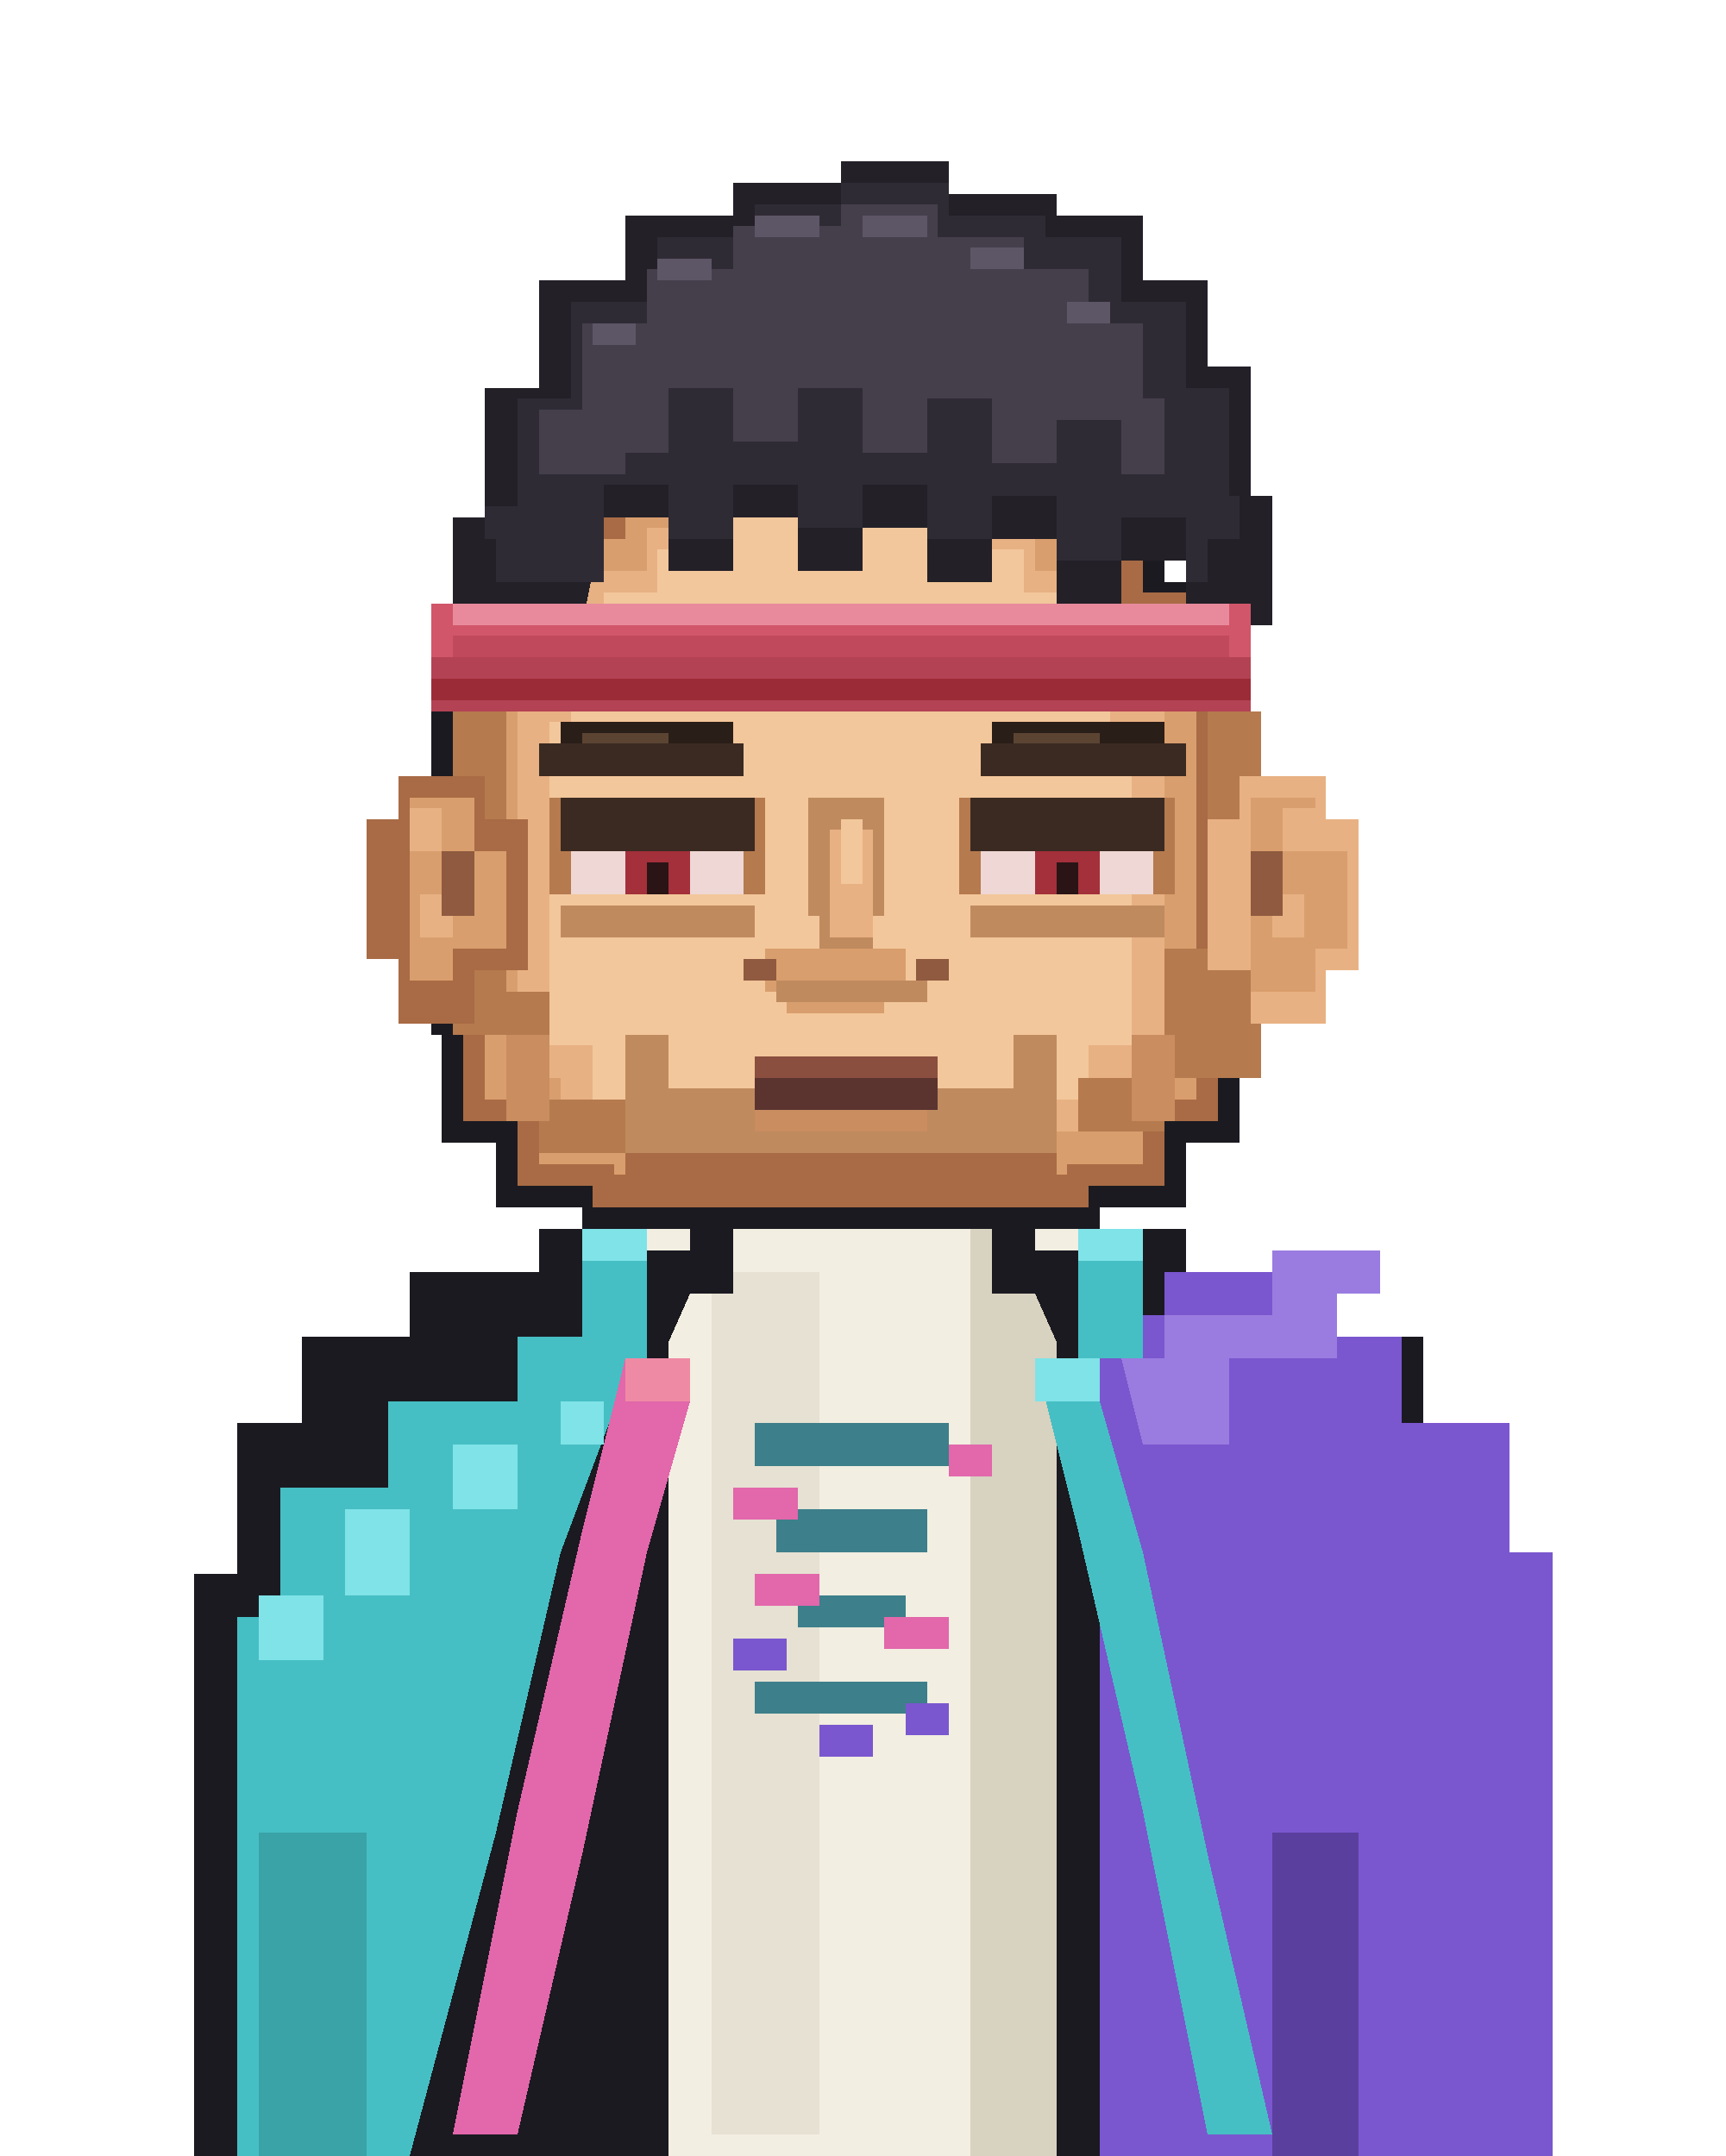
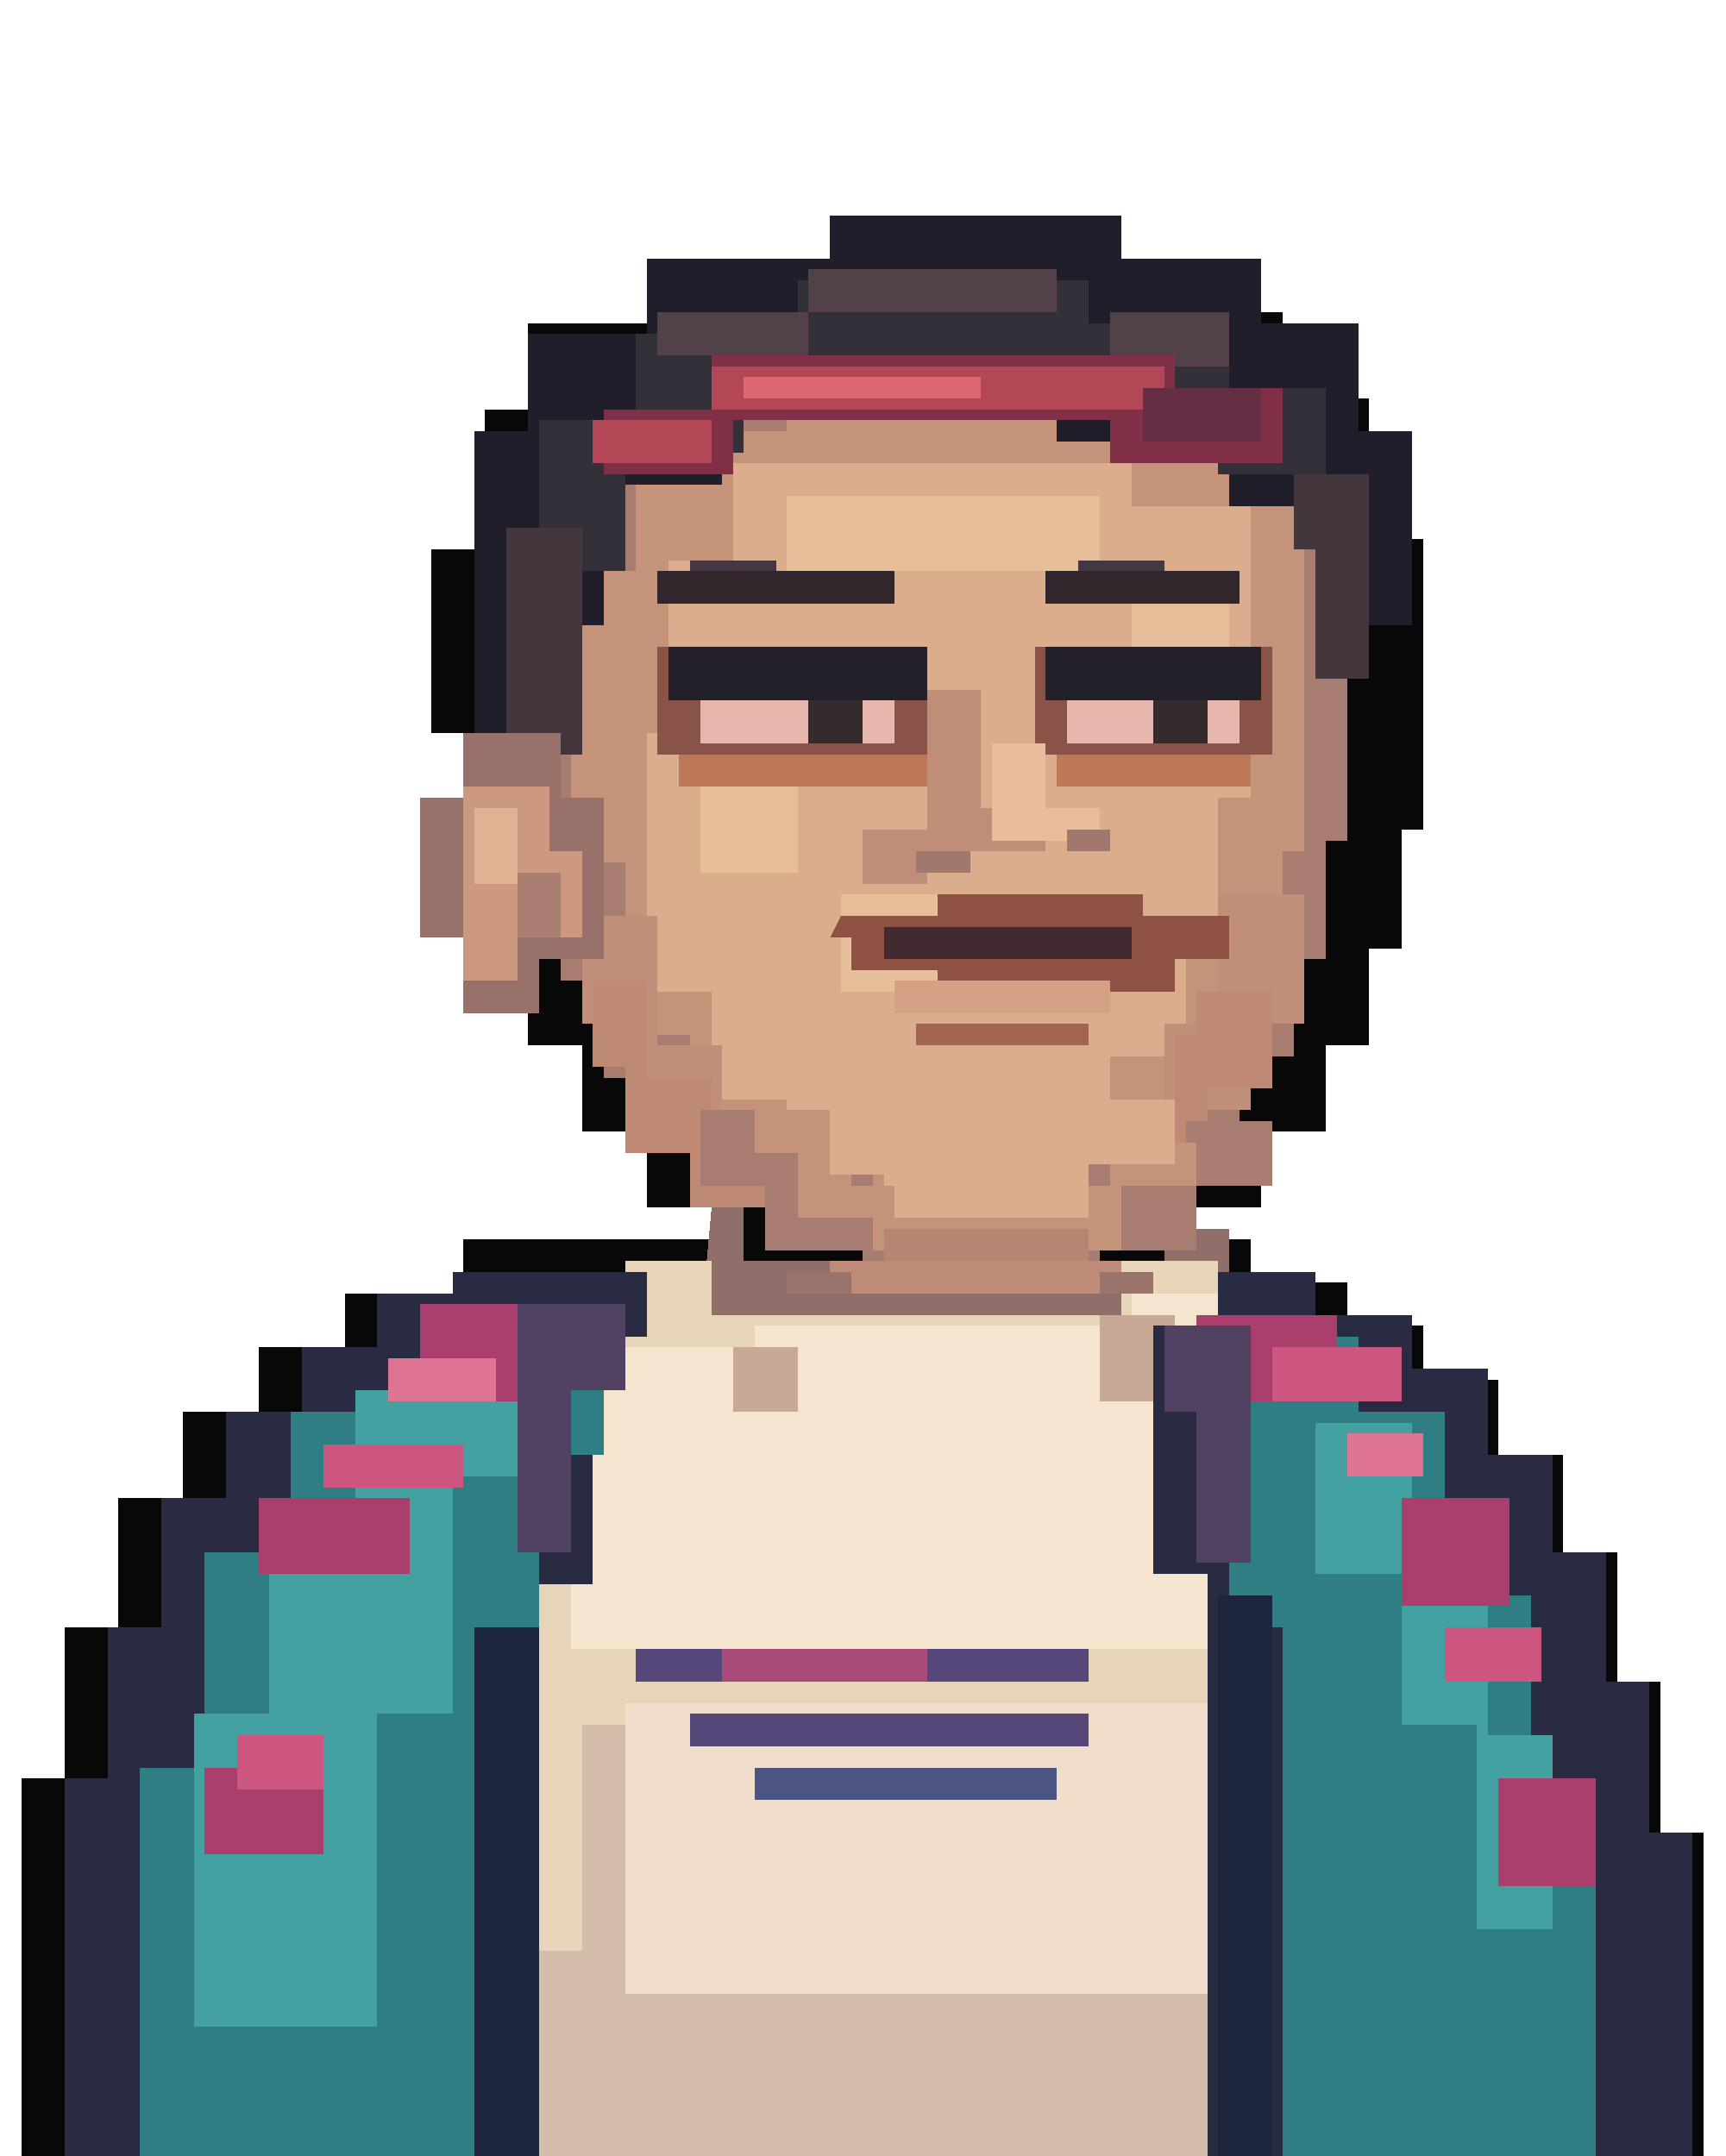
<svg xmlns="http://www.w3.org/2000/svg" width="480" height="600" viewBox="0 0 160 200" shape-rendering="crispEdges" data-expression="tired">
-   <g id="body-outline" fill="#1b1a21">
-     <path d="M18 200V146h4v-14h6v-8h10v-6h12v-4h60v4h12v6h10v8h6v14h4v54z" />
+   <g id="body-outline" fill="#080808">
+     <path d="M43 115h73v4h9v4h7v5h7v7h6v9h5v12h4v14h4v30H2v-35h4v-14h5v-12h6v-8h7v-6h8v-5h11z" />
  </g>
  <g id="neck">
-     <path fill="#b57a4e" d="M62 104h32v16h-8v4H70v-4h-8z" />
-     <path fill="#d99e6d" d="M65 104h26v13h5v5H60v-5h5z" />
-     <path fill="#e8b183" d="M69 106h18v9H69z" />
-     <path fill="#a86b45" d="M65 113h26v8H65z" />
+     <path fill="#99736c" d="M66 99h44v26H58v-8h8z" />
+     <path fill="#bd8b77" d="M71 101h33v19H66v-6h5z" />
+     <path fill="#d8a585" d="M75 102h27v14H75z" />
+     <path fill="#906e6a" d="M66 112h11v7h28v-5h9v9H65z" />
  </g>
-   <g id="tank">
-     <path fill="#f2eee1" d="M62 114h36v86H62z" />
-     <path fill="#d8d2c0" d="M90 114h8v86h-8z" />
-     <path fill="#e6e1d2" d="M66 118h10v80H66z" />
-     <path fill="#3d7f8a" d="M70 132h18v4H70zM72 140h14v4H72zM74 148h10v3H74zM70 156h16v3H70z" />
-     <path fill="#e267ab" d="M68 138h6v3h-6zM88 134h4v3h-4zM70 146h6v3h-6zM82 150h6v3h-6z" />
-     <path fill="#7a57cf" d="M68 152h5v3h-5zM84 158h4v3h-4zM76 160h5v3h-5z" />
+   <g id="shirt">
+     <path fill="#e6d5b8" d="M66 122h38v-5h9v8h13v22h-5v53H37v-53h7v-22h14v-8h8z" />
+     <path fill="#f5e5ce" d="M70 123h35v-3h9v33H53v-28h17z" />
+     <path fill="#d3bda9" d="M54 160h67v40H43v-19h11z" />
+     <path fill="#f0deca" d="M58 158h55v27H58z" />
+     <path fill="#c7a996" d="M68 125h6v6h-6zM102 122h7v8h-7z" />
+     <path fill="#554779" d="M59 153h42v3H59zM64 159h37v3H64z" />
+     <path fill="#a74a78" d="M67 153h19v3H67z" />
+     <path fill="#4c5482" d="M70 164h28v3H70z" />
  </g>
-   <g id="windbreaker">
-     <path fill="#1b1a21" d="M18 200v-54h4v-14h6v-8h10v-6h12v-4h14v6l-8 18-6 28-6 34z" />
-     <path fill="#1b1a21" d="M142 200v-54h-4v-14h-6v-8h-10v-6h-12v-4h-14v6l8 18 6 28 6 34z" />
-     <path fill="#46bfc4" d="M22 200v-50h4v-12h10v-8h12v-6h10v4l-6 16-6 26-8 30z" />
-     <path fill="#7fe3e8" d="M24 148h8v-8h10v-6h10v-4h4v4h-8v6H38v8h-8v6h-6z" />
-     <path fill="#3aa3a8" d="M24 170h10v30H24z" />
-     <path fill="#e267ab" d="M58 126h6v4l-4 14-6 28-6 26h-6l6-30 6-26z" />
-     <path fill="#ef8aa4" d="M58 126h6v4h-6z" />
-     <path fill="#7a57cf" d="M102 200v-78h6v-4h10v6h12v8h10v12h4v56z" />
-     <path fill="#9a7ce0" d="M104 126h4v-4h10v-6h10v4h-4v6h-10v8h-8z" />
-     <path fill="#5b3f9e" d="M118 170h8v30h-8z" />
-     <path fill="#46bfc4" d="M96 126h6v4l4 14 6 28 6 26h-6l-6-30-6-26z" />
-     <path fill="#7fe3e8" d="M96 126h6v4h-6z" />
-     <path fill="#f2eee1" d="M58 112h8v4h-8zM94 112h6v4h-6z" />
-     <path fill="#46bfc4" d="M54 114h6v12h-6zM100 114h6v12h-6z" />
-     <path fill="#7fe3e8" d="M54 114h6v3h-6zM100 114h6v3h-6z" />
-     <path fill="#1b1a21" d="M64 114h4v6h-4zM92 114h4v6h-4z" />
+   <g id="jacket">
+     <path fill="#292b42" d="M42 118h18v6h-5v23h-5v53H6v-35h4v-14h5v-12h6v-8h7v-6h7v-5h7zM113 118h9v4h9v5h7v8h6v9h5v12h4v14h4v30h-45v-54h-5v-23h6z" />
+     <path fill="#2e7e83" d="M39 122h17v13h-6v19h-6v46H13v-36h6v-20h8v-13h12zM114 124h12v7h8v17h8v19h6v33h-29v-49h-5z" />
+     <path fill="#43a2a1" d="M33 129h15v8h-6v22h-7v29H18v-29h7v-16h8zM122 132h9v11h7v18h6v18h-7v-19h-7v-14h-8z" />
+     <path fill="#aa3f6e" d="M39 121h14v9H39zM24 139h14v7H24zM19 164h11v8H19zM111 122h13v8h-13zM130 139h10v10h-10zM139 165h9v10h-9z" />
+     <path fill="#cc5680" d="M30 134h13v4H30zM22 161h8v5H22zM118 125h12v5h-12zM134 151h9v5h-9z" />
+     <path fill="#514263" d="M48 121h10v8h-5v15h-5zM108 123h8v22h-5v-14h-3z" />
+     <path fill="#1c263c" d="M44 151h6v49h-6zM113 148h5v52h-5z" />
+     <path fill="#df7394" d="M36 126h10v4H36zM125 133h7v4h-7z" />
+   </g>
+   <g id="under-chin-fill">
+     <path fill="#080808" d="M64 96h50v10h-7v7h-7v4H77v-4h-8v-6h-5z" />
+     <path fill="#b48673" d="M68 97h43v8h-7v6H78v-5H68z" />
  </g>
  <g id="head">
-     <path fill="#1b1a21" d="M54 112L46 112L46 106L41 106L41 96L40 96L40 64L43 64L43 54L48 54L48 47L55 47L55 42L64 42L64 38L92 38L92 42L101 42L101 47L108 47L108 54L113 54L113 64L116 64L116 96L115 96L115 106L110 106L110 112L102 112L102 114L54 114Z" />
-     <path fill="#a86b45" d="M55 110L48 110L48 104L43 104L43 95L42 95L42 65L45 65L45 55L50 55L50 48L56 48L56 44L65 44L65 40L91 40L91 44L100 44L100 48L106 48L106 55L111 55L111 65L114 65L114 95L113 95L113 104L108 104L108 110L101 110L101 112L55 112Z" />
-     <path fill="#d99e6d" d="M57 108L50 108L50 102L45 102L45 93L45 93L45 65L47 65L47 57L52 57L52 50L58 50L58 46L66 46L66 42L90 42L90 46L98 46L98 50L104 50L104 57L109 57L109 65L111 65L111 93L111 93L111 102L106 102L106 108L99 108L99 109L57 109Z" />
-     <path fill="#e8b183" d="M59 105L52 105L52 100L48 100L48 92L48 92L48 66L50 66L50 58L54 58L54 53L60 53L60 49L67 49L67 45L89 45L89 49L96 49L96 53L102 53L102 58L106 58L106 66L108 66L108 92L108 92L108 100L104 100L104 105L97 105L97 106L59 106Z" />
-     <path fill="#f2c79b" d="M61 102L55 102L55 97L51 97L51 90L51 90L51 67L53 67L53 60L56 60L56 55L61 55L61 51L68 51L68 48L88 48L88 51L95 51L95 55L100 55L100 60L103 60L103 67L105 67L105 90L105 90L105 97L101 97L101 102L95 102L95 103L61 103Z" />
-     <path fill="#b57a4e" d="M42 66h5v26h4v10h8v5h-9V96h-8zM112 66h5v34h-9v5h-8v-5h8V88h4z" />
-     <path fill="#c98d5f" d="M47 96h4v8h-4zM105 96h4v8h-4z" />
-     <path fill="#c08a5f" d="M62 101h32v4H62z" />
-     <path fill="#a86b45" d="M58 106h40v3H58z" />
+     <path fill="#080808" d="M49 30h13v-6h43v5h14v8h8v13h5v27h-2v11h-3v9h-4v8h-6v7h-9v5h-11v3H79v-3H69v-5h-9v-7h-6v-8h-5V87h-4V68h-5V51h5V38h4z" />
+     <path fill="#a77c71" d="M53 39h11v-7h40v5h14v10h7v31h-2v11h-3v9h-5v7h-7v6h-9v4H80v-3h-10v-5h-8v-7h-6v-9h-4V78h-4V61h5z" />
+     <path fill="#c59379" d="M59 40h14v-6h29v5h13v8h6v32h-2v11h-4v9h-6v8h-9v4H81v-3H72v-5h-8v-7h-6V80h-5V68h-1V53h7z" />
+     <path fill="#dcad8c" d="M68 43h37v4h11v27h-3v14h-3v10h-7v8h-9v4H82v-3h-9v-5h-7v-10h-6V68h2V52h6z" />
+     <path fill="#e7be9a" d="M73 46h29v7H73zM105 53h9v8h-9zM65 67h9v14h-9zM78 83h16v9H78z" />
+     <path fill="#c18f79" d="M54 85h7v12h6v7h8v5h-9v-6h-6v-8h-6zM113 83h8v12h-5v8h-8v5h-6v-5h6v-8h5z" />
+     <path fill="#bf8a75" d="M55 91h5v9h6v7h9v5H64v-5h-6v-8h-3zM111 92h7v9h-6v6h-9v-5h6v-6h2z" />
+   </g>
+   <g id="chin-fullness">
+     <path fill="#a77c71" d="M65 103h9v7h9v4h19v-4h8v-6h8v6h-7v6h-9v3H80v-3h-9v-6h-6z" />
+     <path fill="#c59379" d="M70 103h9v7h24v-4h8v4h-7v6H81v-3H74v-6h-4z" />
+     <path fill="#dcad8c" d="M77 101h7v5h18v-4h7v6h-8v5H83v-4h-6z" />
+     <path fill="#b48673" d="M82 114h19v3H82z" />
+   </g>
+   <g id="jaw-neck-transition">
+     <path fill="#99736c" d="M73 118h34v2H73z" />
+     <path fill="#bd8b77" d="M79 117h23v3H79z" />
+   </g>
+   <g id="hair">
+     <path fill="#201e2a" d="M44 58V40h5v-9h11v-7h17v-4h27v4h13v6h9v10h5v18h-8V47h-9v-6H98v-4H67v8H56v13h-5v16h-7z" />
+     <path fill="#34303a" d="M50 39h9v-8h15v-5h27v4h13v6h9v8h-10v-6H98v-4H69v8H58v11h-8z" />
+     <path fill="#53414a" d="M61 29h14v-4h23v4H75v4H61zM103 29h11v5h-11z" />
+     <path fill="#43363d" d="M47 49h7v21h-7zM120 44h7v19h-5V51h-2z" />
+   </g>
+   <g id="headband">
+     <path fill="#812f47" d="M56 38h10v-5h43v3h10v7h-16v-4H68v5H56z" />
+     <path fill="#b44756" d="M66 34h42v4H66zM55 39h11v4H55z" />
+     <path fill="#dd6872" d="M69 35h22v2H69z" />
+     <path fill="#652e44" d="M106 36h11v5h-11z" />
  </g>
  <g id="ear">
-     <path fill="#a86b45" d="M37 72h8v4h4v14h-5v5h-7v-6h-3V76h3z" />
-     <path fill="#d99e6d" d="M38 74h6v5h3v9h-5v3h-4z" />
-     <path fill="#e8b183" d="M38 75h3v4h-3zM39 83h3v4h-3z" />
-     <path fill="#8f5a3f" d="M41 79h3v6h-3z" />
-     <path fill="#e8b183" d="M115 72h8v4h3v14h-3v5h-7v-5h-4V76h3z" />
-     <path fill="#d99e6d" d="M116 74h6v5h3v9h-3v4h-6z" />
-     <path fill="#e8b183" d="M119 75h3v4h-3zM118 83h3v4h-3z" />
-     <path fill="#8f5a3f" d="M116 79h3v6h-3z" />
-   </g>
-   <g id="hair">
-     <path fill="#232028" d="M54 58H42V48H45V36H50V26H58V20H68V17H78V15H88V18H98V20H106V26H112V34H116V46H118V58H110V52H104V56H98V50H92V54H86V49H80V53H74V48H68V53H62V48H56Z" />
-     <path fill="#2f2b35" d="M56 54H45V47H48V37H53V28H61V22H70V19H78V17H88V20H97V22H104V28H110V36H114V46H115V54H110V48H104V52H98V46H92V50H86V45H80V49H74V45H68V50H62V45H56Z" />
-     <path fill="#453f4c" d="M58 44H50V38H54V30H60V25H68V21H78V19H87V22H95V25H101V30H106V37H108V44H104V39H98V43H92V37H86V42H80V36H74V41H68V36H62V42H58Z" />
-     <path fill="#5d5666" d="M55 30h4v2h-4zM61 24h5v2h-5zM70 20h6v2h-6zM80 20h6v2h-6zM90 23h5v2h-5zM99 28h4v2h-4z" />
-     <path fill="#232028" d="M42 50h4v8h-4zM112 50h4v8h-4z" />
-   </g>
-   <g id="headband">
-     <path fill="#b34254" d="M40 61h76v5H40z" />
-     <path fill="#d1566a" d="M40 56h76v5H40z" />
-     <path fill="#e88a9c" d="M42 56h72v2H42z" />
-     <path fill="#c04a5c" d="M42 59h72v2H42z" />
-     <path fill="#9c2b38" d="M40 63h76v2H40z" />
+     <path fill="#98716a" d="M43 68h9v6h4v15h-6v5h-7v-7h-4V74h4z" />
+     <path fill="#cc9980" d="M43 73h8v6h3v8h-6v4h-5z" />
+     <path fill="#dfb291" d="M44 75h4v7h-4z" />
+     <path fill="#aa7f72" d="M48 81h4v6h-4z" />
  </g>
  <g id="expression-neutral">
    <g id="expression-brows">
-       <path fill="#3a2a22" d="M50 69h19v3H50zM91 69h19v3H91z" />
-       <path fill="#2a1e18" d="M52 67h16v2H52zM92 67h16v2H92z" />
-       <path fill="#5c4433" d="M54 68h8v1H54zM94 68h8v1H94z" />
+       <path fill="#30262b" d="M61 53h22v3H61zM97 53h18v3H97z" />
+       <path fill="#453741" d="M64 52h8v1h-8zM100 52h8v1h-8z" />
    </g>
    <g id="expression-eyes">
-       <path fill="#b57a4e" d="M51 74h20v9H51zM89 74h20v9H89z" />
-       <path fill="#eed7d4" d="M53 79h16v4H53zM91 79h16v4H91z" />
-       <path fill="#a3303a" d="M58 79h6v4h-6zM96 79h6v4h-6z" />
-       <path fill="#2a1416" d="M60 80h2v3h-2zM98 80h2v3h-2z" />
-       <path fill="#3a2a22" d="M52 74h18v5H52zM90 74h18v5H90z" />
-       <path fill="#c08a5f" d="M52 84h18v3H52zM90 84h18v3H90z" />
+       <path fill="#8a5347" d="M61 60h25v10H61zM96 60h22v10H96z" />
+       <path fill="#e7b6ad" d="M65 65h18v4H65zM99 65h16v4H99z" />
+       <path fill="#332b2e" d="M75 65h5v4h-5zM107 65h5v4h-5z" />
+       <path fill="#24202a" d="M62 60h24v5H62zM97 60h20v5H97z" />
+       <path fill="#bd7957" d="M63 70h23v3H63zM98 70h18v3H98z" />
    </g>
-     <path fill="#c08a5f" d="M75 74h7v11h-1v6h-5v-6h-1z" />
-     <path fill="#e8b183" d="M77 77h4v10h-4z" />
-     <path fill="#d99e6d" d="M71 88h13v4h-2v2h-9v-2h-2z" />
-     <path fill="#f2c79b" d="M78 76h2v6h-2z" />
-     <path fill="#8f5a3f" d="M69 89h3v2h-3zM85 89h3v2h-3z" />
-     <path fill="#c08a5f" d="M72 91h14v2H72z" />
+     <g id="expression-nose">
+       <path fill="#c08e78" d="M86 64h5v11h6v4H86v3h-6v-5h6z" />
+       <path fill="#eabc9b" d="M92 69h5v6h5v3h-10z" />
+       <path fill="#a0786d" d="M85 79h5v2h-5zM99 77h4v2h-4z" />
+     </g>
    <g id="expression-mouth">
-       <path fill="#8a4f3f" d="M70 98h17v2H70z" />
-       <path fill="#5b3430" d="M70 100h17v3H70z" />
-       <path fill="#b0635c" d="M71 103h15v2H71z" />
+       <path fill="#8f5144" d="M78 85h9v-2h19v2h8v4h-5v3H87v-2h-8v-3h-2z" />
+       <path fill="#412b30" d="M82 86h23v3H82z" />
+       <path fill="#d5a083" d="M83 91h20v3H83z" />
+       <path fill="#a16451" d="M85 95h16v2H85z" />
    </g>
-     <path fill="#c08a5f" d="M58 96h4v11h-4zM94 96h4v11h-4z" />
-     <path fill="#c08a5f" d="M62 104h32v3H62z" />
-     <path fill="#a86b45" d="M58 107h40v2H58z" />
-     <path fill="#c98d5f" d="M70 103h16v2H70z" />
  </g>
</svg>
